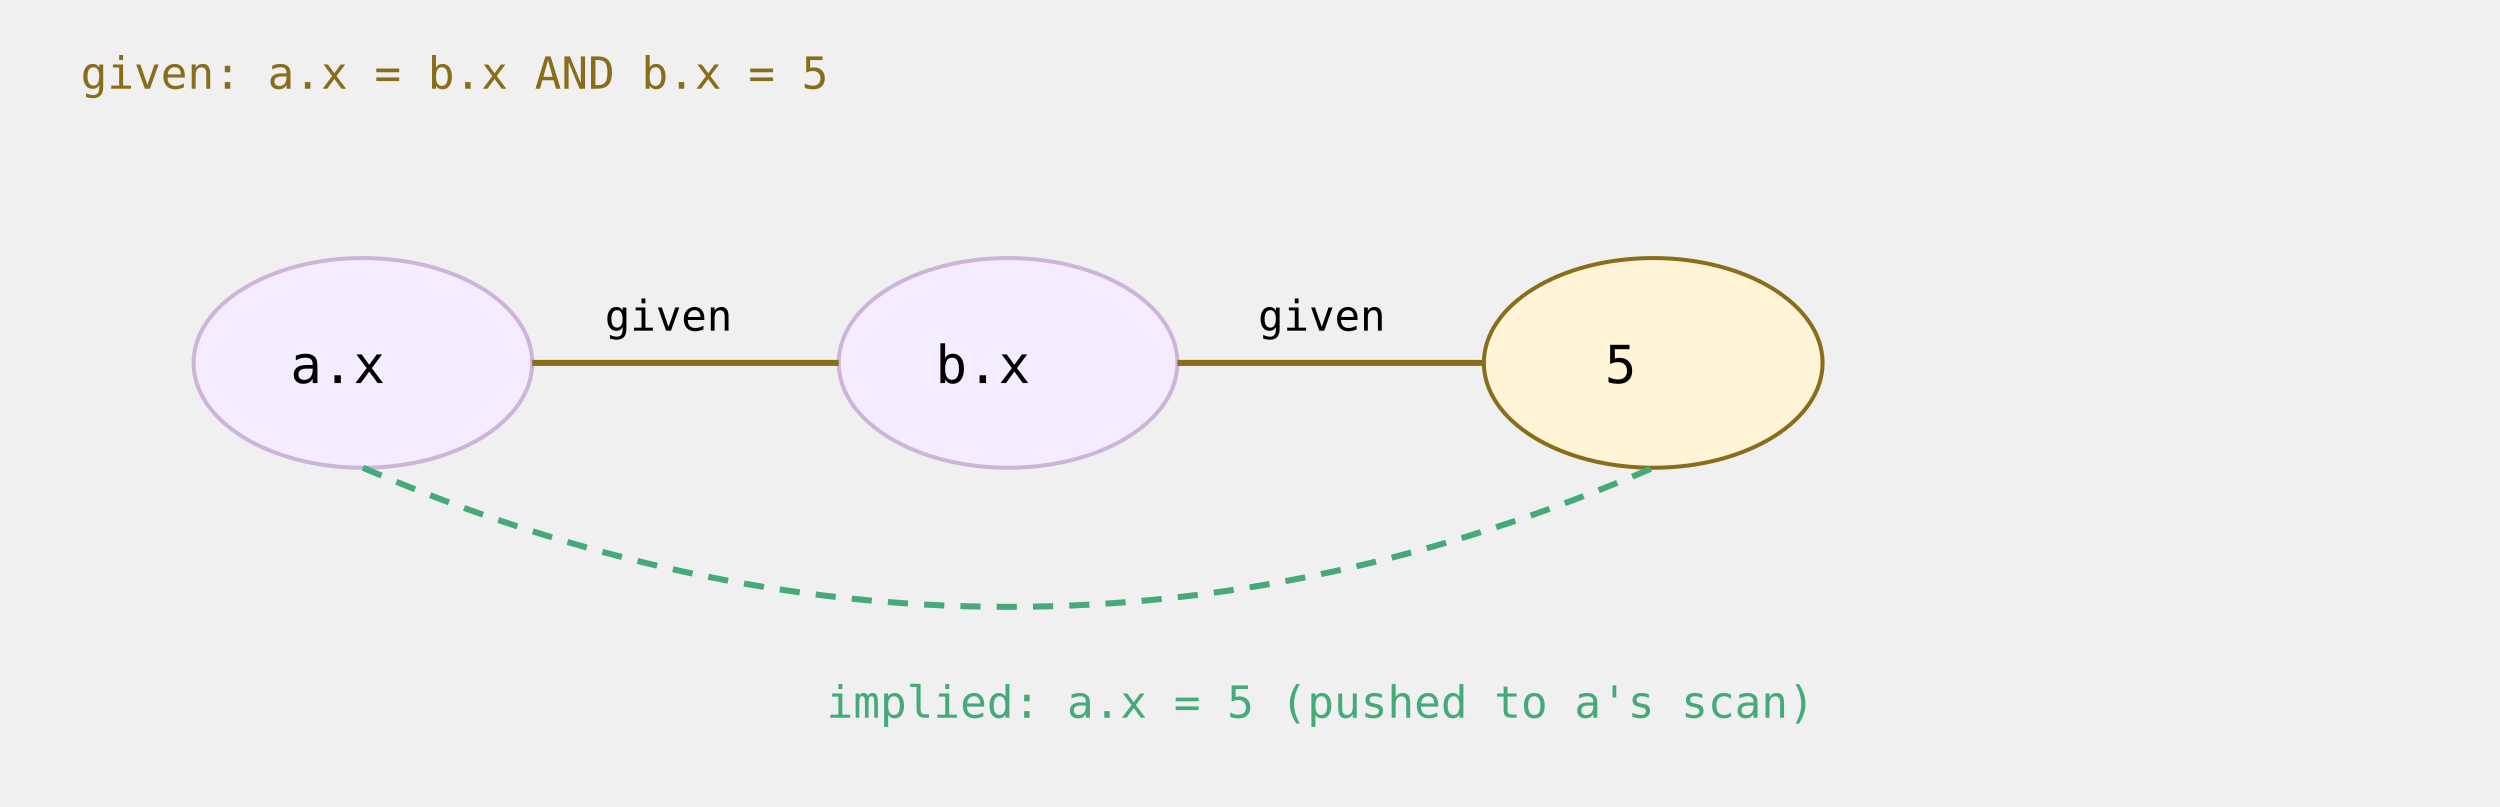
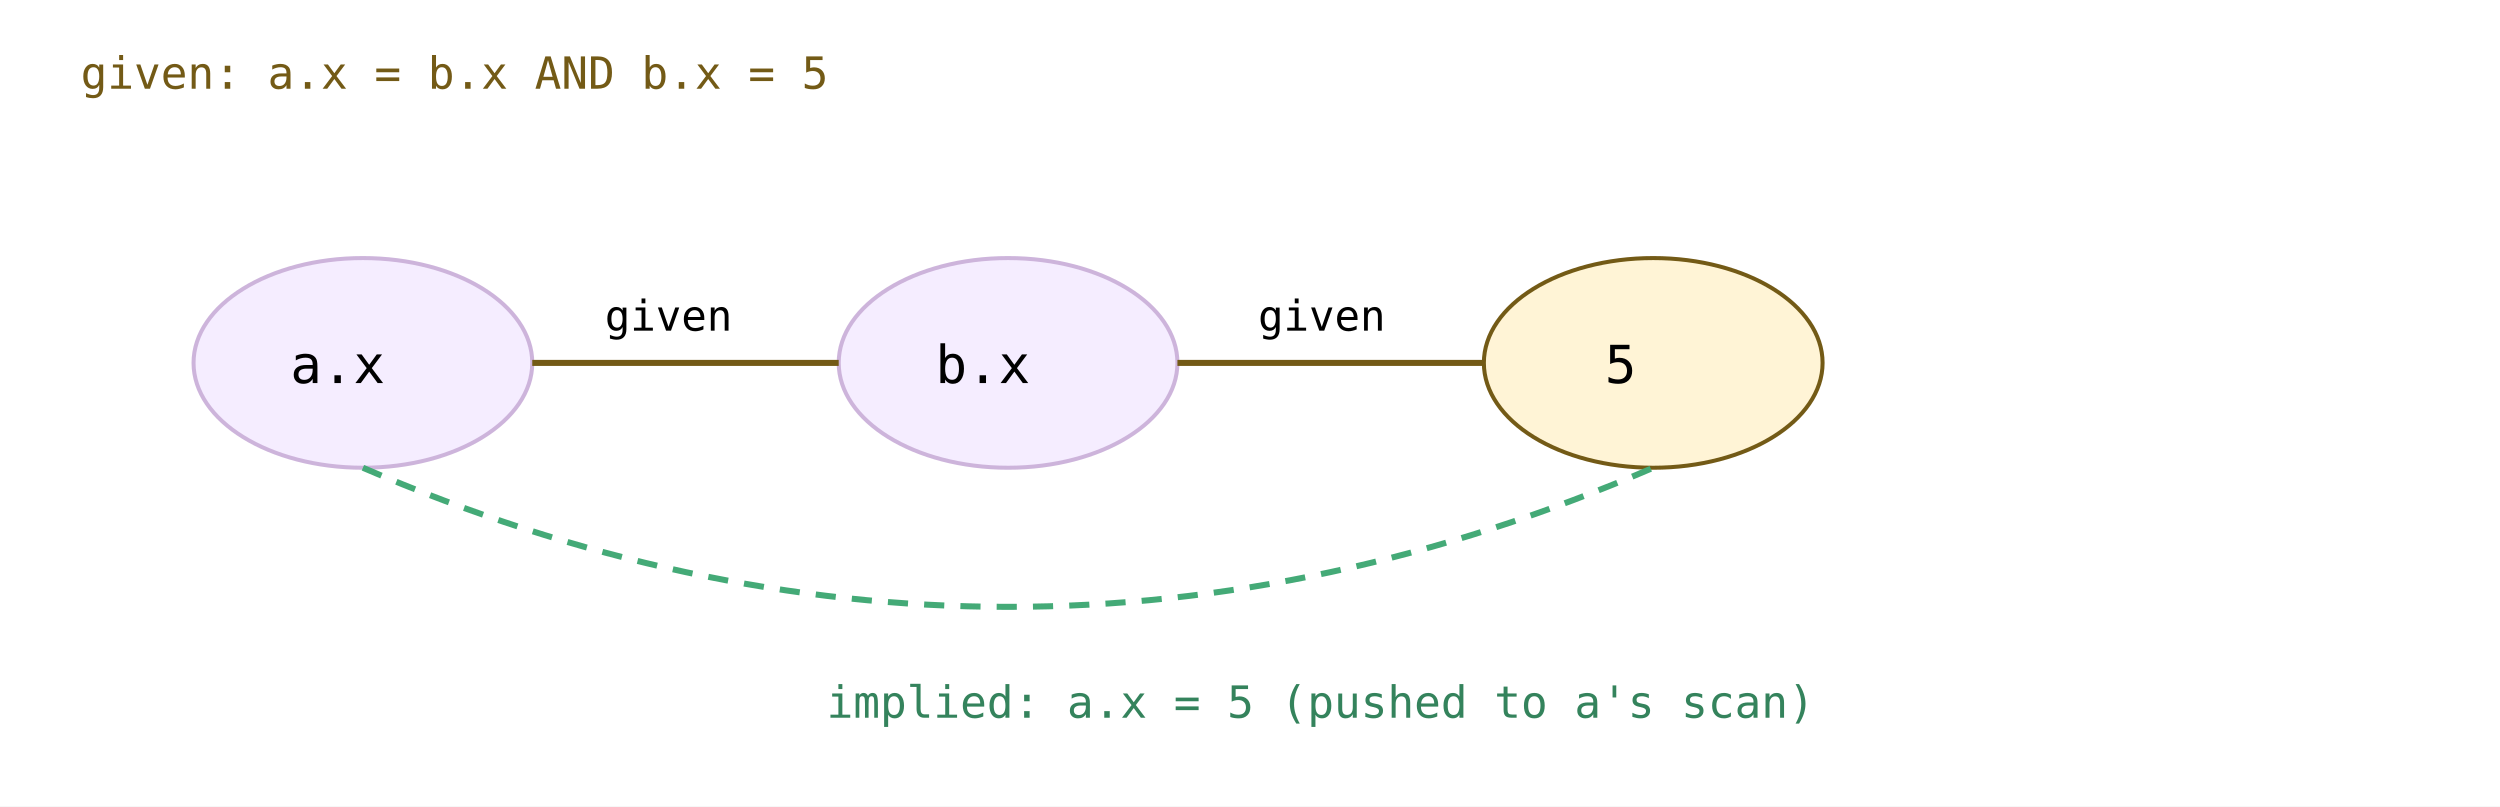
<svg xmlns="http://www.w3.org/2000/svg" viewBox="0 0 620 200" font-family="ui-monospace,monospace" font-size="13">
-   <text x="20" y="22" font-size="11" fill="#8a6d1a">given: a.x = b.x  AND  b.x = 5</text>
+   <rect x="0" y="0" width="100%" height="100%" fill="#ffffff" />
+   <text x="20" y="22" font-size="11" fill="#735a16">given: a.x = b.x  AND  b.x = 5</text>
  <ellipse cx="90" cy="90" rx="42" ry="26" fill="#f5edff" stroke="#cdb4db" />
  <text x="72" y="95">a.x</text>
  <ellipse cx="250" cy="90" rx="42" ry="26" fill="#f5edff" stroke="#cdb4db" />
  <text x="232" y="95">b.x</text>
-   <ellipse cx="410" cy="90" rx="42" ry="26" fill="#fff4d6" stroke="#8a6d1a" />
+   <ellipse cx="410" cy="90" rx="42" ry="26" fill="#fff4d6" stroke="#735a16" />
  <text x="398" y="95">5</text>
-   <line x1="132" y1="90" x2="208" y2="90" stroke="#8a6d1a" stroke-width="1.5" />
+   <line x1="132" y1="90" x2="208" y2="90" stroke="#735a16" stroke-width="1.5" />
  <text x="150" y="82" font-size="10.5">given</text>
-   <line x1="292" y1="90" x2="368" y2="90" stroke="#8a6d1a" stroke-width="1.5" />
+   <line x1="292" y1="90" x2="368" y2="90" stroke="#735a16" stroke-width="1.5" />
  <text x="312" y="82" font-size="10.5">given</text>
  <path d="M 90 116 Q 250 185 410 116" fill="none" stroke="#4a7" stroke-width="1.5" stroke-dasharray="5 4" />
-   <text x="205" y="178" font-size="11" fill="#4a7">implied: a.x = 5 (pushed to a's scan)</text>
+   <text x="205" y="178" font-size="11" fill="#34835c">implied: a.x = 5 (pushed to a's scan)</text>
</svg>
